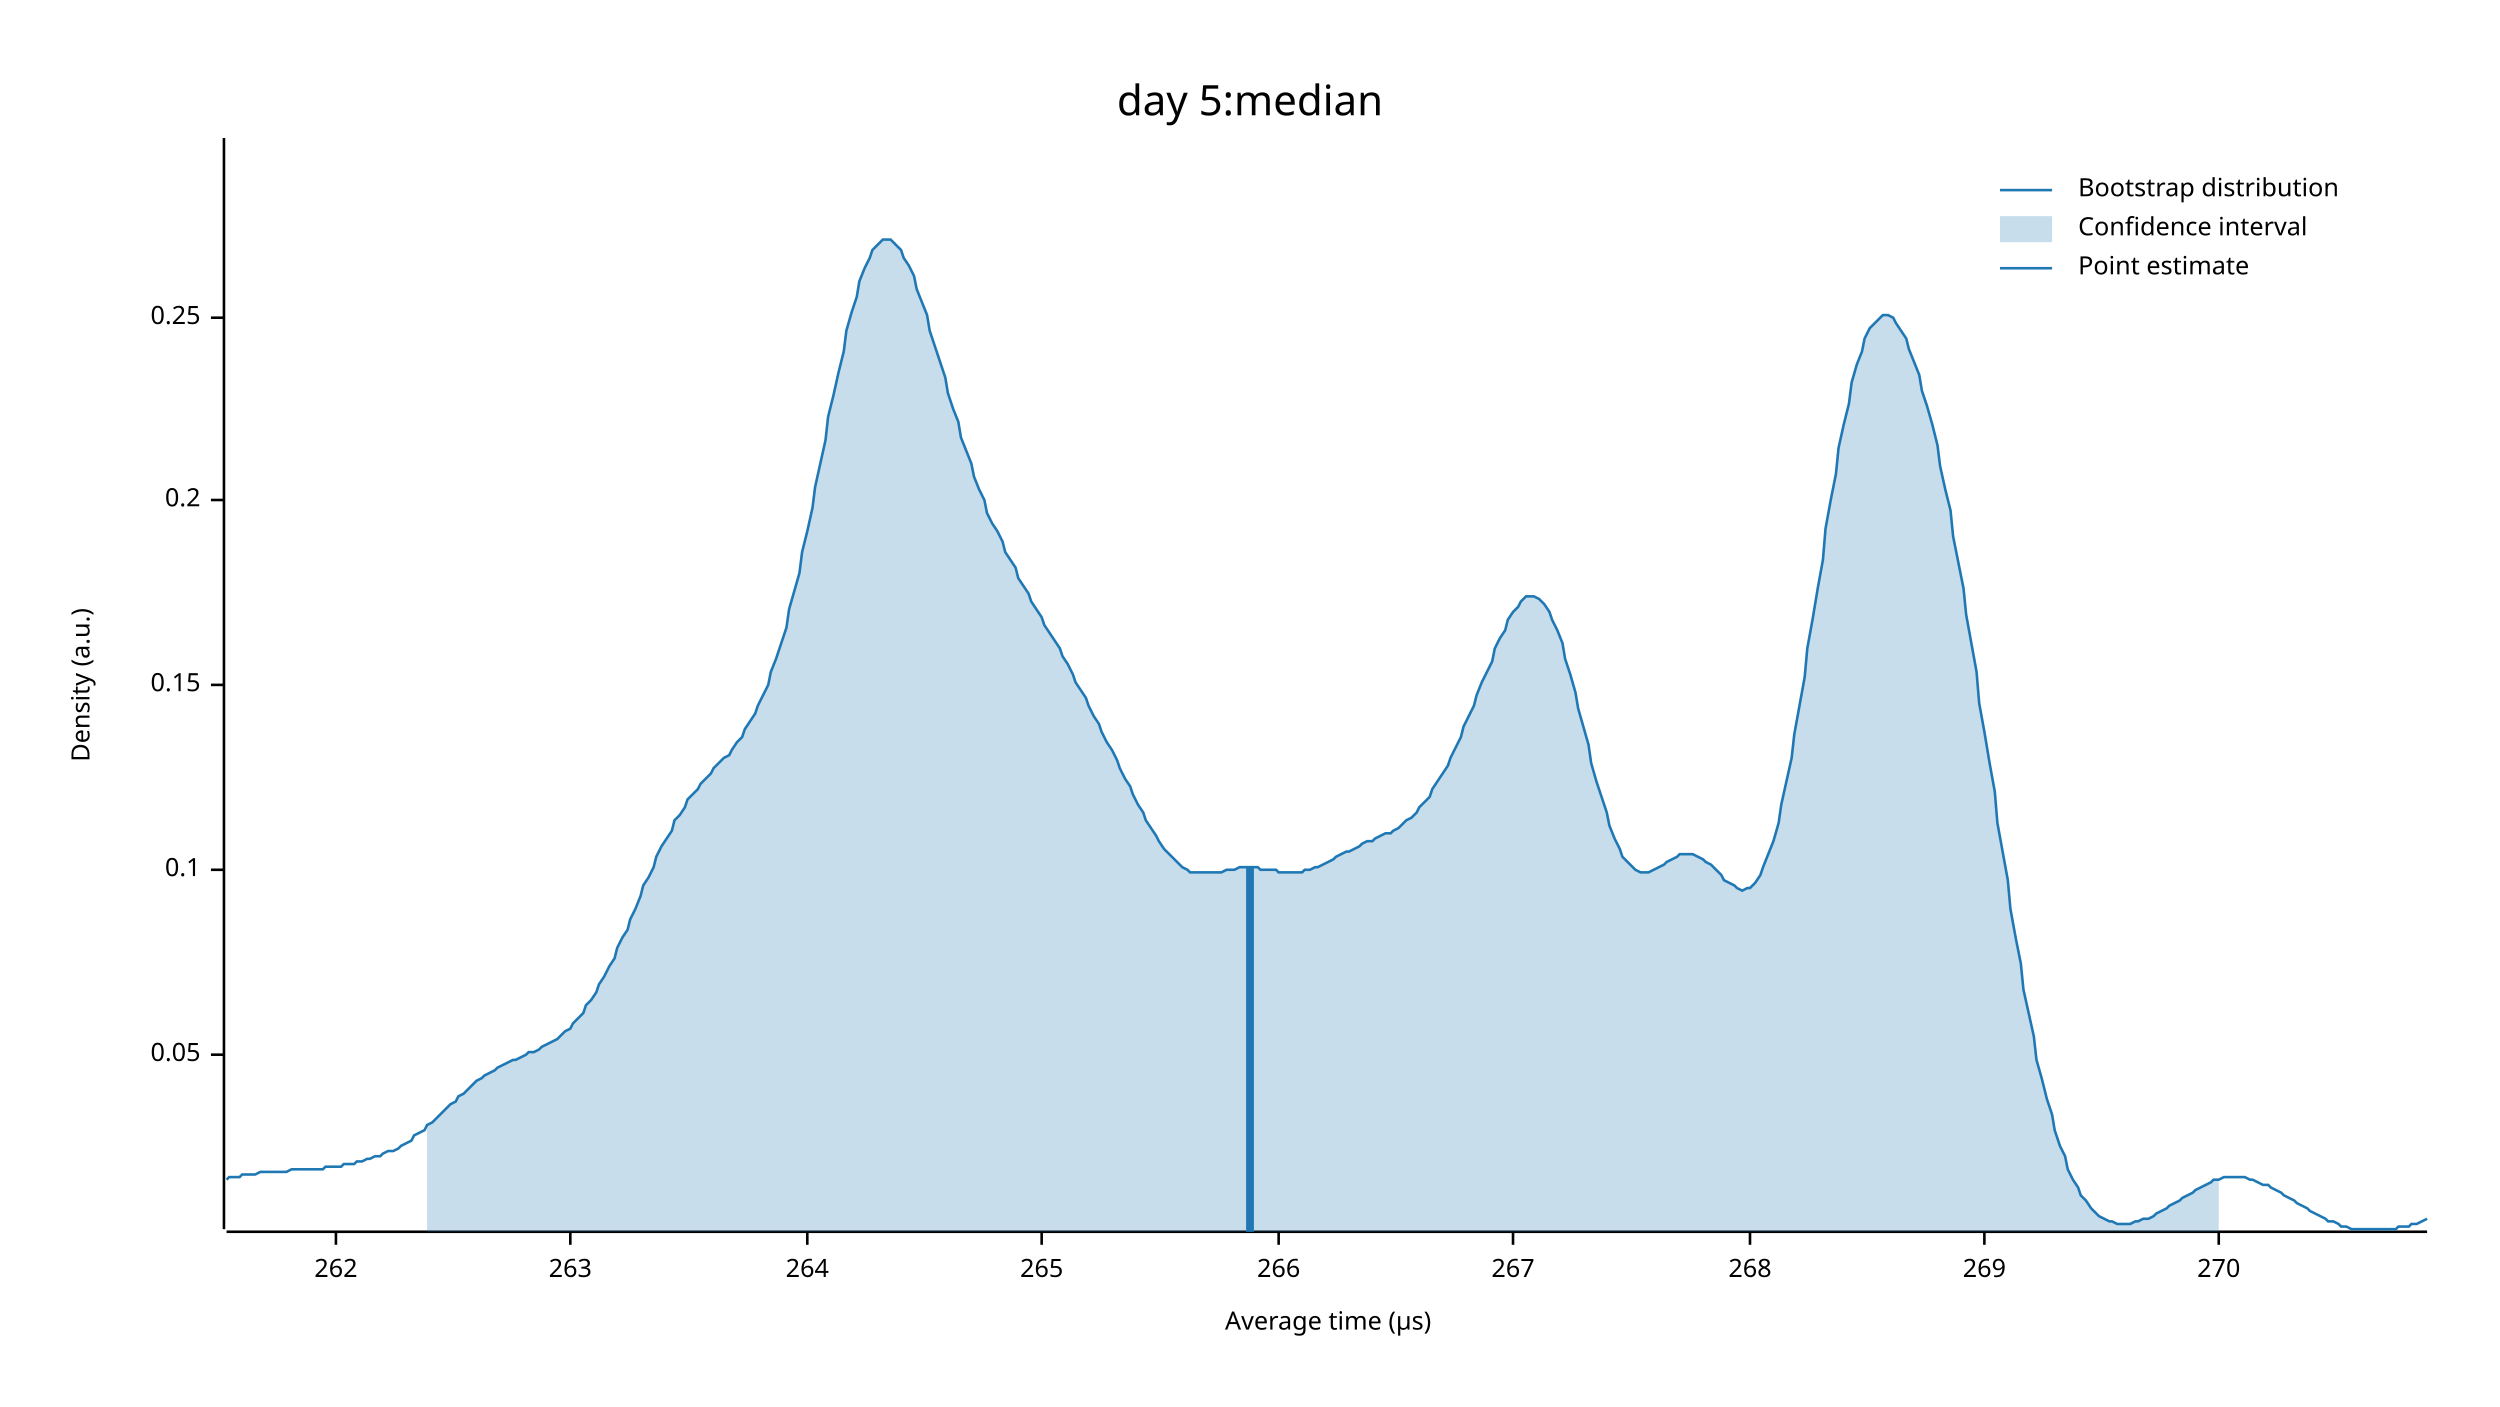
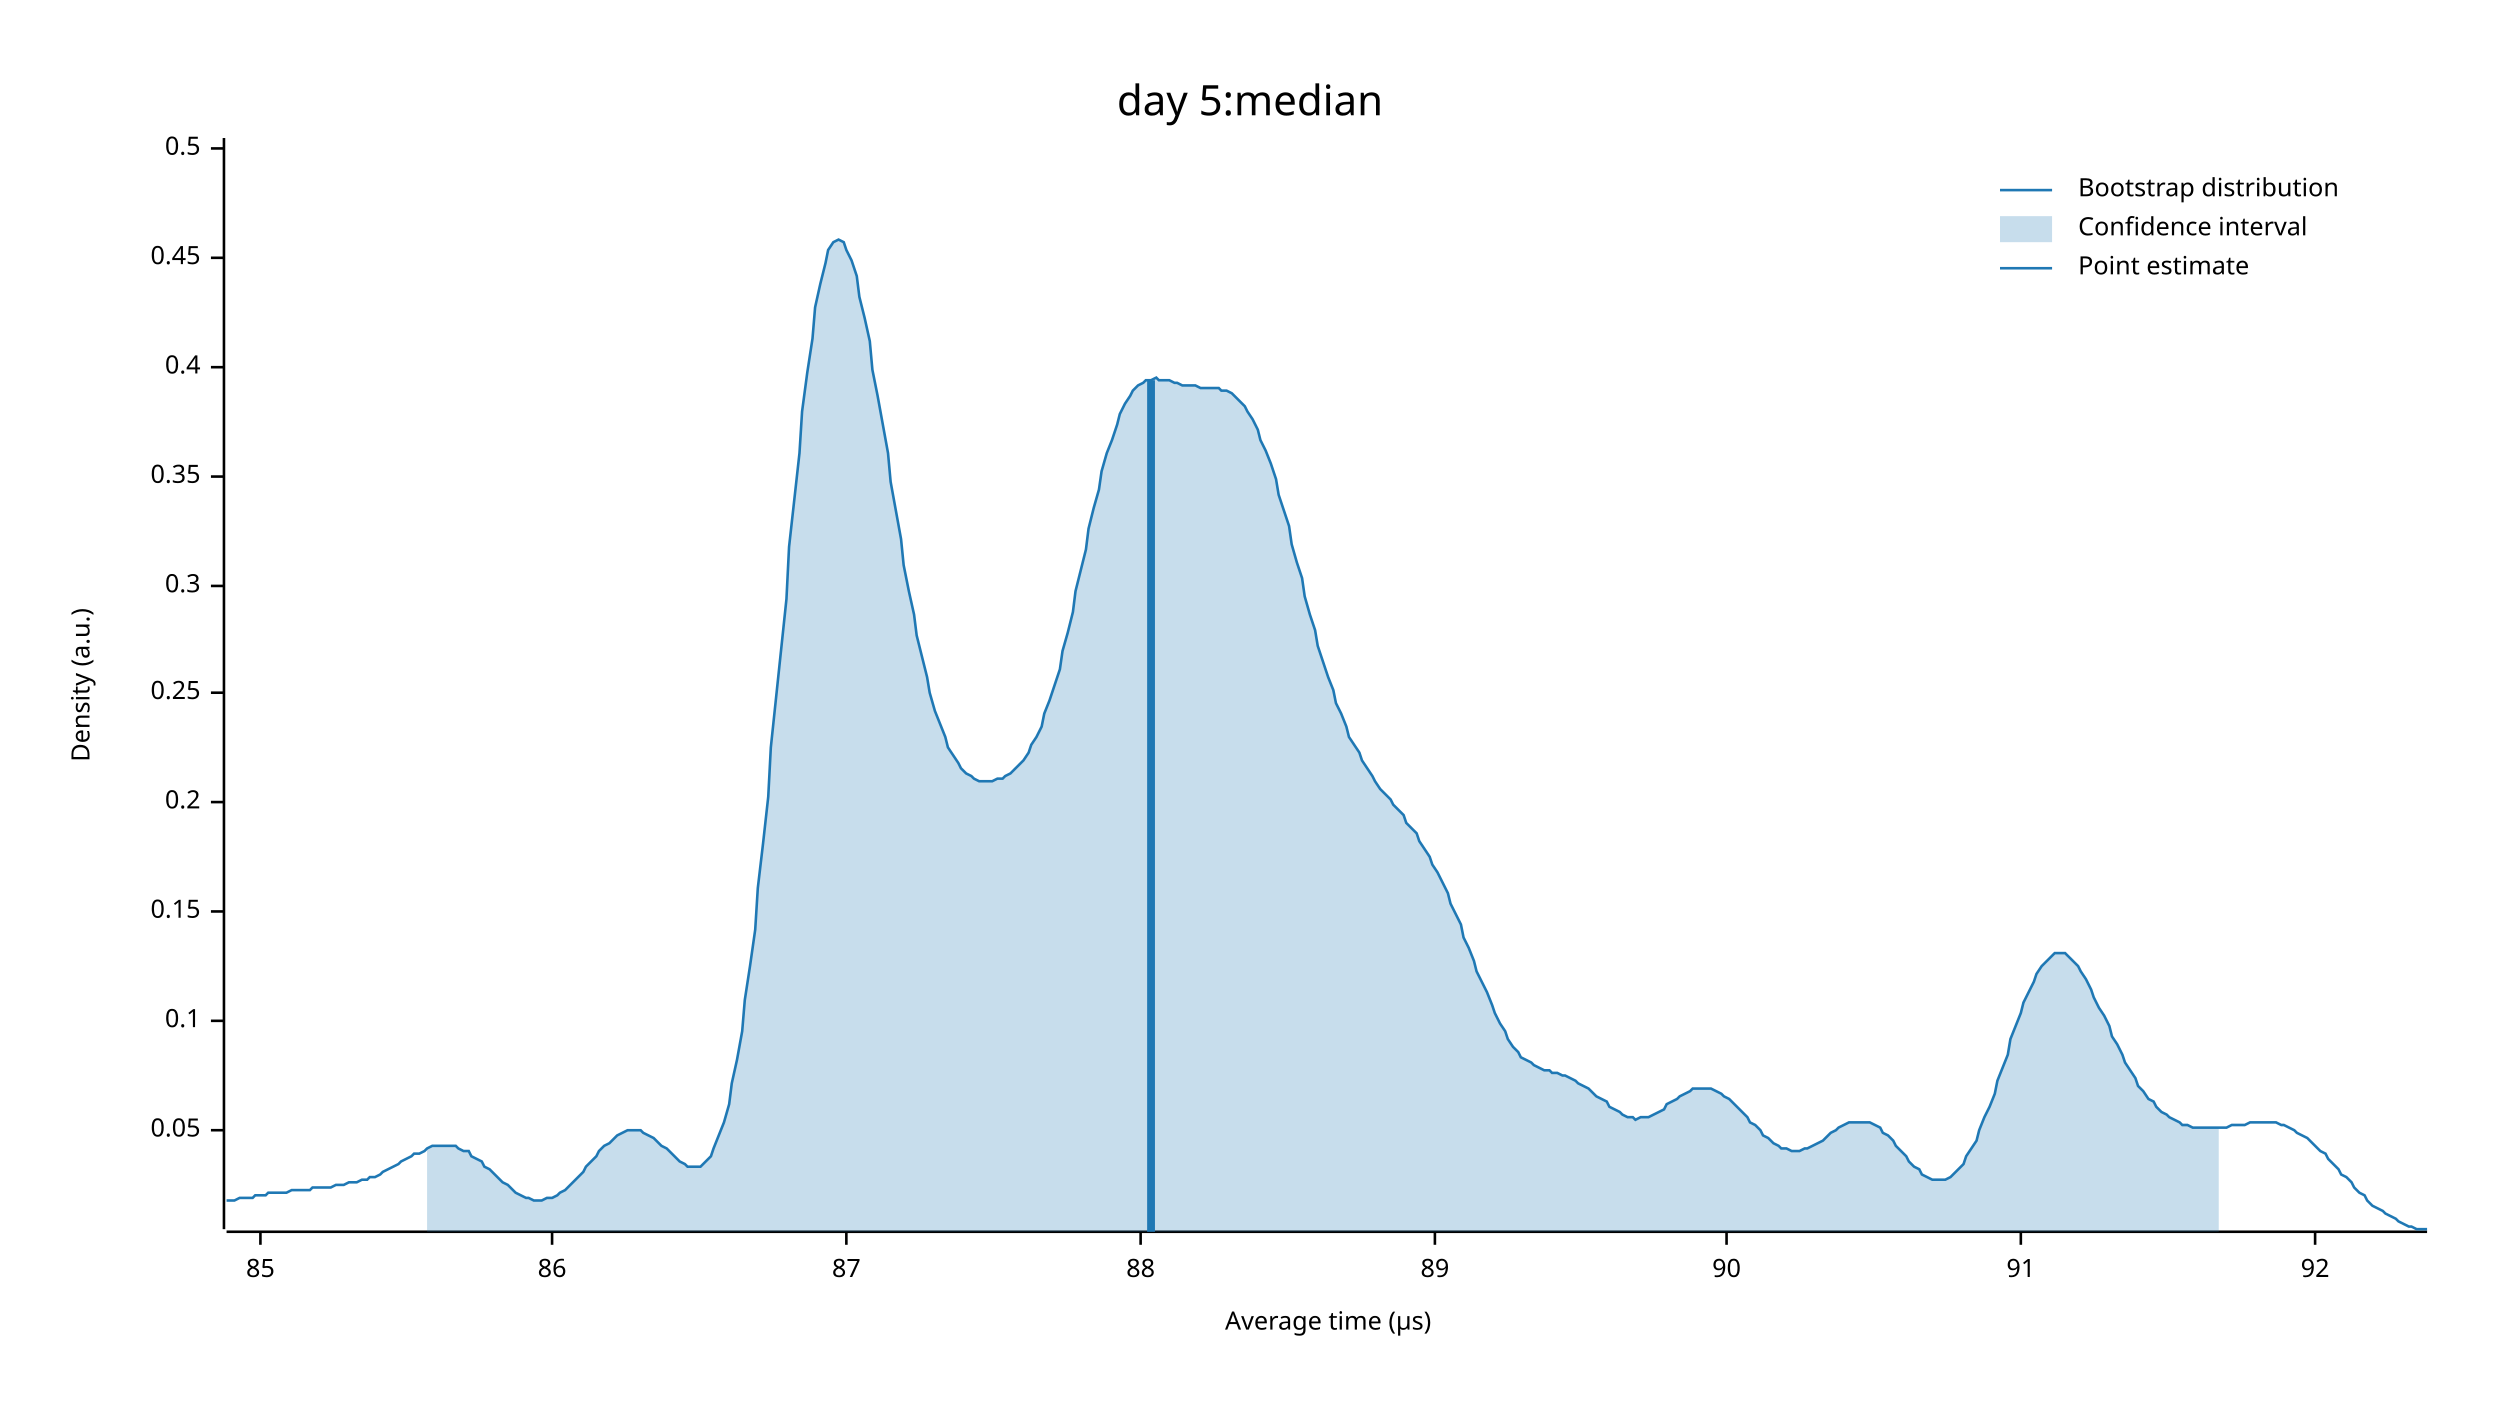
<svg xmlns="http://www.w3.org/2000/svg" width="960" height="540" viewBox="0 0 960 540">
  <text x="480" y="32" dy="0.76em" text-anchor="middle" font-family="sans-serif" font-size="16.129" opacity="1" fill="#000000">
day 5:median
</text>
  <text x="27" y="263" dy="0.76em" text-anchor="middle" font-family="sans-serif" font-size="9.677" opacity="1" fill="#000000" transform="rotate(270, 27, 263)">
Density (a.u.)
</text>
  <text x="510" y="513" dy="-0.5ex" text-anchor="middle" font-family="sans-serif" font-size="9.677" opacity="1" fill="#000000">
Average time (µs)
</text>
  <polyline fill="none" opacity="1" stroke="#000000" stroke-width="1" points="86,53 86,472 " />
-   <text x="77" y="405" dy="0.5ex" text-anchor="end" font-family="sans-serif" font-size="9.677" opacity="1" fill="#000000">
+   <text x="77" y="434" dy="0.5ex" text-anchor="end" font-family="sans-serif" font-size="9.677" opacity="1" fill="#000000">
0.05
</text>
-   <polyline fill="none" opacity="1" stroke="#000000" stroke-width="1" points="81,405 86,405 " />
-   <text x="77" y="334" dy="0.5ex" text-anchor="end" font-family="sans-serif" font-size="9.677" opacity="1" fill="#000000">
+   <polyline fill="none" opacity="1" stroke="#000000" stroke-width="1" points="81,434 86,434 " />
+   <text x="77" y="392" dy="0.5ex" text-anchor="end" font-family="sans-serif" font-size="9.677" opacity="1" fill="#000000">
0.1
</text>
-   <polyline fill="none" opacity="1" stroke="#000000" stroke-width="1" points="81,334 86,334 " />
-   <text x="77" y="263" dy="0.5ex" text-anchor="end" font-family="sans-serif" font-size="9.677" opacity="1" fill="#000000">
+   <polyline fill="none" opacity="1" stroke="#000000" stroke-width="1" points="81,392 86,392 " />
+   <text x="77" y="350" dy="0.5ex" text-anchor="end" font-family="sans-serif" font-size="9.677" opacity="1" fill="#000000">
0.15
</text>
-   <polyline fill="none" opacity="1" stroke="#000000" stroke-width="1" points="81,263 86,263 " />
-   <text x="77" y="192" dy="0.5ex" text-anchor="end" font-family="sans-serif" font-size="9.677" opacity="1" fill="#000000">
+   <polyline fill="none" opacity="1" stroke="#000000" stroke-width="1" points="81,350 86,350 " />
+   <text x="77" y="308" dy="0.5ex" text-anchor="end" font-family="sans-serif" font-size="9.677" opacity="1" fill="#000000">
0.2
</text>
-   <polyline fill="none" opacity="1" stroke="#000000" stroke-width="1" points="81,192 86,192 " />
-   <text x="77" y="122" dy="0.5ex" text-anchor="end" font-family="sans-serif" font-size="9.677" opacity="1" fill="#000000">
+   <polyline fill="none" opacity="1" stroke="#000000" stroke-width="1" points="81,308 86,308 " />
+   <text x="77" y="266" dy="0.5ex" text-anchor="end" font-family="sans-serif" font-size="9.677" opacity="1" fill="#000000">
0.25
</text>
-   <polyline fill="none" opacity="1" stroke="#000000" stroke-width="1" points="81,122 86,122 " />
+   <polyline fill="none" opacity="1" stroke="#000000" stroke-width="1" points="81,266 86,266 " />
+   <text x="77" y="225" dy="0.5ex" text-anchor="end" font-family="sans-serif" font-size="9.677" opacity="1" fill="#000000">
+ 0.3
+ </text>
+   <polyline fill="none" opacity="1" stroke="#000000" stroke-width="1" points="81,225 86,225 " />
+   <text x="77" y="183" dy="0.5ex" text-anchor="end" font-family="sans-serif" font-size="9.677" opacity="1" fill="#000000">
+ 0.35
+ </text>
+   <polyline fill="none" opacity="1" stroke="#000000" stroke-width="1" points="81,183 86,183 " />
+   <text x="77" y="141" dy="0.5ex" text-anchor="end" font-family="sans-serif" font-size="9.677" opacity="1" fill="#000000">
+ 0.4
+ </text>
+   <polyline fill="none" opacity="1" stroke="#000000" stroke-width="1" points="81,141 86,141 " />
+   <text x="77" y="99" dy="0.5ex" text-anchor="end" font-family="sans-serif" font-size="9.677" opacity="1" fill="#000000">
+ 0.45
+ </text>
+   <polyline fill="none" opacity="1" stroke="#000000" stroke-width="1" points="81,99 86,99 " />
+   <text x="77" y="57" dy="0.5ex" text-anchor="end" font-family="sans-serif" font-size="9.677" opacity="1" fill="#000000">
+ 0.5
+ </text>
+   <polyline fill="none" opacity="1" stroke="#000000" stroke-width="1" points="81,57 86,57 " />
  <polyline fill="none" opacity="1" stroke="#000000" stroke-width="1" points="87,473 932,473 " />
-   <text x="129" y="483" dy="0.76em" text-anchor="middle" font-family="sans-serif" font-size="9.677" opacity="1" fill="#000000">
- 262
+   <text x="100" y="483" dy="0.76em" text-anchor="middle" font-family="sans-serif" font-size="9.677" opacity="1" fill="#000000">
+ 85
</text>
-   <polyline fill="none" opacity="1" stroke="#000000" stroke-width="1" points="129,473 129,478 " />
-   <text x="219" y="483" dy="0.76em" text-anchor="middle" font-family="sans-serif" font-size="9.677" opacity="1" fill="#000000">
- 263
+   <polyline fill="none" opacity="1" stroke="#000000" stroke-width="1" points="100,473 100,478 " />
+   <text x="212" y="483" dy="0.76em" text-anchor="middle" font-family="sans-serif" font-size="9.677" opacity="1" fill="#000000">
+ 86
</text>
-   <polyline fill="none" opacity="1" stroke="#000000" stroke-width="1" points="219,473 219,478 " />
-   <text x="310" y="483" dy="0.76em" text-anchor="middle" font-family="sans-serif" font-size="9.677" opacity="1" fill="#000000">
- 264
+   <polyline fill="none" opacity="1" stroke="#000000" stroke-width="1" points="212,473 212,478 " />
+   <text x="325" y="483" dy="0.76em" text-anchor="middle" font-family="sans-serif" font-size="9.677" opacity="1" fill="#000000">
+ 87
</text>
-   <polyline fill="none" opacity="1" stroke="#000000" stroke-width="1" points="310,473 310,478 " />
-   <text x="400" y="483" dy="0.76em" text-anchor="middle" font-family="sans-serif" font-size="9.677" opacity="1" fill="#000000">
- 265
+   <polyline fill="none" opacity="1" stroke="#000000" stroke-width="1" points="325,473 325,478 " />
+   <text x="438" y="483" dy="0.76em" text-anchor="middle" font-family="sans-serif" font-size="9.677" opacity="1" fill="#000000">
+ 88
</text>
-   <polyline fill="none" opacity="1" stroke="#000000" stroke-width="1" points="400,473 400,478 " />
-   <text x="491" y="483" dy="0.76em" text-anchor="middle" font-family="sans-serif" font-size="9.677" opacity="1" fill="#000000">
- 266
+   <polyline fill="none" opacity="1" stroke="#000000" stroke-width="1" points="438,473 438,478 " />
+   <text x="551" y="483" dy="0.76em" text-anchor="middle" font-family="sans-serif" font-size="9.677" opacity="1" fill="#000000">
+ 89
</text>
-   <polyline fill="none" opacity="1" stroke="#000000" stroke-width="1" points="491,473 491,478 " />
-   <text x="581" y="483" dy="0.76em" text-anchor="middle" font-family="sans-serif" font-size="9.677" opacity="1" fill="#000000">
- 267
+   <polyline fill="none" opacity="1" stroke="#000000" stroke-width="1" points="551,473 551,478 " />
+   <text x="663" y="483" dy="0.76em" text-anchor="middle" font-family="sans-serif" font-size="9.677" opacity="1" fill="#000000">
+ 90
</text>
-   <polyline fill="none" opacity="1" stroke="#000000" stroke-width="1" points="581,473 581,478 " />
-   <text x="672" y="483" dy="0.76em" text-anchor="middle" font-family="sans-serif" font-size="9.677" opacity="1" fill="#000000">
- 268
+   <polyline fill="none" opacity="1" stroke="#000000" stroke-width="1" points="663,473 663,478 " />
+   <text x="776" y="483" dy="0.76em" text-anchor="middle" font-family="sans-serif" font-size="9.677" opacity="1" fill="#000000">
+ 91
</text>
-   <polyline fill="none" opacity="1" stroke="#000000" stroke-width="1" points="672,473 672,478 " />
-   <text x="762" y="483" dy="0.76em" text-anchor="middle" font-family="sans-serif" font-size="9.677" opacity="1" fill="#000000">
- 269
+   <polyline fill="none" opacity="1" stroke="#000000" stroke-width="1" points="776,473 776,478 " />
+   <text x="889" y="483" dy="0.76em" text-anchor="middle" font-family="sans-serif" font-size="9.677" opacity="1" fill="#000000">
+ 92
</text>
-   <polyline fill="none" opacity="1" stroke="#000000" stroke-width="1" points="762,473 762,478 " />
-   <text x="852" y="483" dy="0.76em" text-anchor="middle" font-family="sans-serif" font-size="9.677" opacity="1" fill="#000000">
- 270
- </text>
-   <polyline fill="none" opacity="1" stroke="#000000" stroke-width="1" points="852,473 852,478 " />
-   <polyline fill="none" opacity="1" stroke="#1F78B4" stroke-width="1" points="87,453 88,452 90,452 92,452 93,451 95,451 97,451 98,451 100,450 102,450 103,450 105,450 107,450 109,450 110,450 112,449 114,449 115,449 117,449 119,449 120,449 122,449 124,449 125,448 127,448 129,448 131,448 132,447 134,447 136,447 137,446 139,446 141,445 142,445 144,444 146,444 147,443 149,442 151,442 153,441 154,440 156,439 158,438 159,436 161,435 163,434 164,432 166,431 168,429 169,428 171,426 173,424 175,423 176,421 178,420 180,418 181,417 183,415 185,414 186,413 188,412 190,411 191,410 193,409 195,408 197,407 198,407 200,406 202,405 203,404 205,404 207,403 208,402 210,401 212,400 214,399 215,398 217,396 219,395 220,393 222,391 224,389 225,386 227,384 229,381 230,378 232,375 234,371 236,368 237,364 239,360 241,357 242,353 244,349 246,344 247,340 249,337 251,333 252,329 254,325 256,322 258,319 259,315 261,313 263,310 264,307 266,305 268,303 269,301 271,299 273,297 274,295 276,293 278,291 280,290 281,288 283,285 285,283 286,280 288,277 290,274 291,271 293,267 295,263 296,258 298,253 300,247 302,241 303,234 305,227 307,220 308,212 310,204 312,195 313,187 315,178 317,169 318,160 320,152 322,143 324,135 325,127 327,120 329,114 330,108 332,103 334,99 335,96 337,94 339,92 341,92 342,92 344,94 346,96 347,99 349,102 351,106 352,111 354,116 356,121 357,127 359,133 361,139 363,145 364,151 366,157 368,162 369,168 371,173 373,178 374,183 376,188 378,192 379,197 381,201 383,204 385,208 386,212 388,215 390,218 391,222 393,225 395,228 396,231 398,234 400,237 401,240 403,243 405,246 407,249 408,252 410,255 412,259 413,262 415,265 417,268 418,271 420,275 422,278 423,281 425,285 427,288 429,292 430,295 432,299 434,302 435,305 437,309 439,312 440,315 442,318 444,321 445,323 447,326 449,328 451,330 452,331 454,333 456,334 457,335 459,335 461,335 462,335 464,335 466,335 468,335 469,335 471,334 473,334 474,334 476,333 478,333 479,333 481,333 483,333 484,334 486,334 488,334 490,334 491,335 493,335 495,335 496,335 498,335 500,335 501,334 503,334 505,333 506,333 508,332 510,331 512,330 513,329 515,328 517,327 518,327 520,326 522,325 523,324 525,323 527,323 528,322 530,321 532,320 534,320 535,319 537,318 539,316 540,315 542,314 544,312 545,310 547,308 549,306 550,303 552,300 554,297 556,294 557,291 559,287 561,283 562,279 564,275 566,271 567,267 569,262 571,258 573,254 574,249 576,245 578,242 579,238 581,235 583,233 584,231 586,229 588,229 589,229 591,230 593,232 595,235 596,238 598,242 600,247 601,253 603,259 605,266 606,272 608,279 610,286 611,293 613,300 615,306 617,312 618,317 620,322 622,326 623,329 625,331 627,333 628,334 630,335 632,335 633,335 635,334 637,333 639,332 640,331 642,330 644,329 645,328 647,328 649,328 650,328 652,329 654,330 655,331 657,332 659,334 661,336 662,338 664,339 666,340 667,341 669,342 671,341 672,341 674,339 676,336 677,333 679,328 681,323 683,316 684,309 686,300 688,291 689,282 691,271 693,260 694,249 696,238 698,226 700,215 701,203 703,192 705,182 706,172 708,163 710,155 711,147 713,140 715,135 716,130 718,126 720,124 722,122 723,121 725,121 727,122 728,124 730,127 732,130 733,134 735,139 737,144 738,150 740,156 742,163 744,171 745,179 747,188 749,196 750,206 752,216 754,226 755,236 757,247 759,258 760,270 762,281 764,293 766,304 767,316 769,327 771,338 772,349 774,360 776,370 777,380 779,389 781,398 782,407 784,414 786,422 788,428 789,434 791,440 793,444 794,449 796,453 798,456 799,459 801,461 803,464 804,465 806,467 808,468 810,469 811,469 813,470 815,470 816,470 818,470 820,469 821,469 823,468 825,468 827,467 828,466 830,465 832,464 833,463 835,462 837,461 838,460 840,459 842,458 843,457 845,456 847,455 849,454 850,453 852,453 854,452 855,452 857,452 859,452 860,452 862,452 864,453 865,453 867,454 869,455 871,455 872,456 874,457 876,458 877,459 879,460 881,461 882,462 884,463 886,464 887,465 889,466 891,467 893,468 894,469 896,469 898,470 899,471 901,471 903,472 904,472 906,472 908,472 909,472 911,472 913,472 915,472 916,472 918,472 920,472 921,471 923,471 925,471 926,470 928,470 930,469 932,468 " />
-   <polygon opacity="0.25" fill="#1F78B4" points="164,432 166,431 168,429 169,428 171,426 173,424 175,423 176,421 178,420 180,418 181,417 183,415 185,414 186,413 188,412 190,411 191,410 193,409 195,408 197,407 198,407 200,406 202,405 203,404 205,404 207,403 208,402 210,401 212,400 214,399 215,398 217,396 219,395 220,393 222,391 224,389 225,386 227,384 229,381 230,378 232,375 234,371 236,368 237,364 239,360 241,357 242,353 244,349 246,344 247,340 249,337 251,333 252,329 254,325 256,322 258,319 259,315 261,313 263,310 264,307 266,305 268,303 269,301 271,299 273,297 274,295 276,293 278,291 280,290 281,288 283,285 285,283 286,280 288,277 290,274 291,271 293,267 295,263 296,258 298,253 300,247 302,241 303,234 305,227 307,220 308,212 310,204 312,195 313,187 315,178 317,169 318,160 320,152 322,143 324,135 325,127 327,120 329,114 330,108 332,103 334,99 335,96 337,94 339,92 341,92 342,92 344,94 346,96 347,99 349,102 351,106 352,111 354,116 356,121 357,127 359,133 361,139 363,145 364,151 366,157 368,162 369,168 371,173 373,178 374,183 376,188 378,192 379,197 381,201 383,204 385,208 386,212 388,215 390,218 391,222 393,225 395,228 396,231 398,234 400,237 401,240 403,243 405,246 407,249 408,252 410,255 412,259 413,262 415,265 417,268 418,271 420,275 422,278 423,281 425,285 427,288 429,292 430,295 432,299 434,302 435,305 437,309 439,312 440,315 442,318 444,321 445,323 447,326 449,328 451,330 452,331 454,333 456,334 457,335 459,335 461,335 462,335 464,335 466,335 468,335 469,335 471,334 473,334 474,334 476,333 478,333 479,333 481,333 483,333 484,334 486,334 488,334 490,334 491,335 493,335 495,335 496,335 498,335 500,335 501,334 503,334 505,333 506,333 508,332 510,331 512,330 513,329 515,328 517,327 518,327 520,326 522,325 523,324 525,323 527,323 528,322 530,321 532,320 534,320 535,319 537,318 539,316 540,315 542,314 544,312 545,310 547,308 549,306 550,303 552,300 554,297 556,294 557,291 559,287 561,283 562,279 564,275 566,271 567,267 569,262 571,258 573,254 574,249 576,245 578,242 579,238 581,235 583,233 584,231 586,229 588,229 589,229 591,230 593,232 595,235 596,238 598,242 600,247 601,253 603,259 605,266 606,272 608,279 610,286 611,293 613,300 615,306 617,312 618,317 620,322 622,326 623,329 625,331 627,333 628,334 630,335 632,335 633,335 635,334 637,333 639,332 640,331 642,330 644,329 645,328 647,328 649,328 650,328 652,329 654,330 655,331 657,332 659,334 661,336 662,338 664,339 666,340 667,341 669,342 671,341 672,341 674,339 676,336 677,333 679,328 681,323 683,316 684,309 686,300 688,291 689,282 691,271 693,260 694,249 696,238 698,226 700,215 701,203 703,192 705,182 706,172 708,163 710,155 711,147 713,140 715,135 716,130 718,126 720,124 722,122 723,121 725,121 727,122 728,124 730,127 732,130 733,134 735,139 737,144 738,150 740,156 742,163 744,171 745,179 747,188 749,196 750,206 752,216 754,226 755,236 757,247 759,258 760,270 762,281 764,293 766,304 767,316 769,327 771,338 772,349 774,360 776,370 777,380 779,389 781,398 782,407 784,414 786,422 788,428 789,434 791,440 793,444 794,449 796,453 798,456 799,459 801,461 803,464 804,465 806,467 808,468 810,469 811,469 813,470 815,470 816,470 818,470 820,469 821,469 823,468 825,468 827,467 828,466 830,465 832,464 833,463 835,462 837,461 838,460 840,459 842,458 843,457 845,456 847,455 849,454 850,453 852,453 852,473 164,473 " />
-   <polyline fill="none" opacity="1" stroke="#1F78B4" stroke-width="3" points="480,473 480,333 " />
+   <polyline fill="none" opacity="1" stroke="#000000" stroke-width="1" points="889,473 889,478 " />
+   <polyline fill="none" opacity="1" stroke="#1F78B4" stroke-width="1" points="87,461 88,461 90,461 92,460 93,460 95,460 97,460 98,459 100,459 102,459 103,458 105,458 107,458 109,458 110,458 112,457 114,457 115,457 117,457 119,457 120,456 122,456 124,456 125,456 127,456 129,455 131,455 132,455 134,454 136,454 137,454 139,453 141,453 142,452 144,452 146,451 147,450 149,449 151,448 153,447 154,446 156,445 158,444 159,443 161,443 163,442 164,441 166,440 168,440 169,440 171,440 173,440 175,440 176,441 178,442 180,442 181,444 183,445 185,446 186,448 188,449 190,451 191,452 193,454 195,455 197,457 198,458 200,459 202,460 203,460 205,461 207,461 208,461 210,460 212,460 214,459 215,458 217,457 219,455 220,454 222,452 224,450 225,448 227,446 229,444 230,442 232,440 234,439 236,437 237,436 239,435 241,434 242,434 244,434 246,434 247,435 249,436 251,437 252,438 254,440 256,441 258,443 259,444 261,446 263,447 264,448 266,448 268,448 269,448 271,446 273,444 274,441 276,436 278,431 280,424 281,416 283,407 285,396 286,384 288,371 290,357 291,341 293,324 295,306 296,287 298,268 300,249 302,230 303,210 305,192 307,174 308,158 310,143 312,130 313,118 315,109 317,101 318,96 320,93 322,92 324,93 325,96 327,100 329,106 330,114 332,122 334,131 335,142 337,152 339,163 341,174 342,185 344,196 346,207 347,217 349,227 351,236 352,244 354,252 356,260 357,266 359,273 361,278 363,283 364,287 366,290 368,293 369,295 371,297 373,298 374,299 376,300 378,300 379,300 381,300 383,299 385,299 386,298 388,297 390,295 391,294 393,292 395,289 396,286 398,283 400,279 401,274 403,269 405,263 407,257 408,250 410,243 412,235 413,227 415,219 417,211 418,203 420,195 422,188 423,181 425,174 427,169 429,163 430,159 432,155 434,152 435,150 437,148 439,147 440,146 442,146 444,145 445,146 447,146 449,146 451,147 452,147 454,148 456,148 457,148 459,148 461,149 462,149 464,149 466,149 468,149 469,150 471,150 473,151 474,152 476,154 478,156 479,158 481,161 483,165 484,169 486,173 488,178 490,184 491,190 493,196 495,202 496,209 498,216 500,222 501,229 503,236 505,242 506,248 508,254 510,260 512,265 513,270 515,274 517,279 518,283 520,286 522,289 523,292 525,295 527,298 528,300 530,303 532,305 534,307 535,309 537,311 539,313 540,316 542,318 544,320 545,323 547,326 549,329 550,332 552,335 554,339 556,343 557,347 559,351 561,355 562,360 564,364 566,369 567,373 569,377 571,381 573,386 574,389 576,393 578,396 579,399 581,402 583,404 584,406 586,407 588,408 589,409 591,410 593,411 595,411 596,412 598,412 600,413 601,413 603,414 605,415 606,416 608,417 610,418 611,419 613,421 615,422 617,423 618,425 620,426 622,427 623,428 625,429 627,429 628,430 630,429 632,429 633,429 635,428 637,427 639,426 640,424 642,423 644,422 645,421 647,420 649,419 650,418 652,418 654,418 655,418 657,418 659,419 661,420 662,421 664,422 666,424 667,425 669,427 671,429 672,431 674,432 676,434 677,436 679,437 681,439 683,440 684,441 686,441 688,442 689,442 691,442 693,441 694,441 696,440 698,439 700,438 701,437 703,435 705,434 706,433 708,432 710,431 711,431 713,431 715,431 716,431 718,431 720,432 722,433 723,435 725,436 727,438 728,440 730,442 732,444 733,446 735,448 737,449 738,451 740,452 742,453 744,453 745,453 747,453 749,452 750,451 752,449 754,447 755,444 757,441 759,438 760,434 762,429 764,425 766,420 767,415 769,410 771,405 772,399 774,394 776,389 777,385 779,381 781,377 782,374 784,371 786,369 788,367 789,366 791,366 793,366 794,367 796,369 798,371 799,373 801,376 803,380 804,383 806,387 808,390 810,394 811,398 813,401 815,405 816,408 818,411 820,414 821,417 823,419 825,422 827,423 828,425 830,427 832,428 833,429 835,430 837,431 838,432 840,432 842,433 843,433 845,433 847,433 849,433 850,433 852,433 854,433 855,433 857,432 859,432 860,432 862,432 864,431 865,431 867,431 869,431 871,431 872,431 874,431 876,432 877,432 879,433 881,434 882,435 884,436 886,437 887,438 889,440 891,442 893,443 894,445 896,447 898,449 899,451 901,452 903,454 904,456 906,458 908,459 909,461 911,463 913,464 915,465 916,466 918,467 920,468 921,469 923,470 925,471 926,471 928,472 930,472 932,472 " />
+   <polygon opacity="0.25" fill="#1F78B4" points="164,441 166,440 168,440 169,440 171,440 173,440 175,440 176,441 178,442 180,442 181,444 183,445 185,446 186,448 188,449 190,451 191,452 193,454 195,455 197,457 198,458 200,459 202,460 203,460 205,461 207,461 208,461 210,460 212,460 214,459 215,458 217,457 219,455 220,454 222,452 224,450 225,448 227,446 229,444 230,442 232,440 234,439 236,437 237,436 239,435 241,434 242,434 244,434 246,434 247,435 249,436 251,437 252,438 254,440 256,441 258,443 259,444 261,446 263,447 264,448 266,448 268,448 269,448 271,446 273,444 274,441 276,436 278,431 280,424 281,416 283,407 285,396 286,384 288,371 290,357 291,341 293,324 295,306 296,287 298,268 300,249 302,230 303,210 305,192 307,174 308,158 310,143 312,130 313,118 315,109 317,101 318,96 320,93 322,92 324,93 325,96 327,100 329,106 330,114 332,122 334,131 335,142 337,152 339,163 341,174 342,185 344,196 346,207 347,217 349,227 351,236 352,244 354,252 356,260 357,266 359,273 361,278 363,283 364,287 366,290 368,293 369,295 371,297 373,298 374,299 376,300 378,300 379,300 381,300 383,299 385,299 386,298 388,297 390,295 391,294 393,292 395,289 396,286 398,283 400,279 401,274 403,269 405,263 407,257 408,250 410,243 412,235 413,227 415,219 417,211 418,203 420,195 422,188 423,181 425,174 427,169 429,163 430,159 432,155 434,152 435,150 437,148 439,147 440,146 442,146 444,145 445,146 447,146 449,146 451,147 452,147 454,148 456,148 457,148 459,148 461,149 462,149 464,149 466,149 468,149 469,150 471,150 473,151 474,152 476,154 478,156 479,158 481,161 483,165 484,169 486,173 488,178 490,184 491,190 493,196 495,202 496,209 498,216 500,222 501,229 503,236 505,242 506,248 508,254 510,260 512,265 513,270 515,274 517,279 518,283 520,286 522,289 523,292 525,295 527,298 528,300 530,303 532,305 534,307 535,309 537,311 539,313 540,316 542,318 544,320 545,323 547,326 549,329 550,332 552,335 554,339 556,343 557,347 559,351 561,355 562,360 564,364 566,369 567,373 569,377 571,381 573,386 574,389 576,393 578,396 579,399 581,402 583,404 584,406 586,407 588,408 589,409 591,410 593,411 595,411 596,412 598,412 600,413 601,413 603,414 605,415 606,416 608,417 610,418 611,419 613,421 615,422 617,423 618,425 620,426 622,427 623,428 625,429 627,429 628,430 630,429 632,429 633,429 635,428 637,427 639,426 640,424 642,423 644,422 645,421 647,420 649,419 650,418 652,418 654,418 655,418 657,418 659,419 661,420 662,421 664,422 666,424 667,425 669,427 671,429 672,431 674,432 676,434 677,436 679,437 681,439 683,440 684,441 686,441 688,442 689,442 691,442 693,441 694,441 696,440 698,439 700,438 701,437 703,435 705,434 706,433 708,432 710,431 711,431 713,431 715,431 716,431 718,431 720,432 722,433 723,435 725,436 727,438 728,440 730,442 732,444 733,446 735,448 737,449 738,451 740,452 742,453 744,453 745,453 747,453 749,452 750,451 752,449 754,447 755,444 757,441 759,438 760,434 762,429 764,425 766,420 767,415 769,410 771,405 772,399 774,394 776,389 777,385 779,381 781,377 782,374 784,371 786,369 788,367 789,366 791,366 793,366 794,367 796,369 798,371 799,373 801,376 803,380 804,383 806,387 808,390 810,394 811,398 813,401 815,405 816,408 818,411 820,414 821,417 823,419 825,422 827,423 828,425 830,427 832,428 833,429 835,430 837,431 838,432 840,432 842,433 843,433 845,433 847,433 849,433 850,433 852,433 852,473 164,473 " />
+   <polyline fill="none" opacity="1" stroke="#1F78B4" stroke-width="3" points="442,473 442,146 " />
  <text x="798" y="68" dy="0.76em" text-anchor="start" font-family="sans-serif" font-size="9.677" opacity="1" fill="#000000">
Bootstrap distribution
</text>
  <text x="798" y="83" dy="0.76em" text-anchor="start" font-family="sans-serif" font-size="9.677" opacity="1" fill="#000000">
Confidence interval
</text>
  <text x="798" y="98" dy="0.76em" text-anchor="start" font-family="sans-serif" font-size="9.677" opacity="1" fill="#000000">
Point estimate
</text>
  <polyline fill="none" opacity="1" stroke="#1F78B4" stroke-width="1" points="768,73 788,73 " />
  <rect x="768" y="83" width="20" height="10" opacity="0.25" fill="#1F78B4" stroke="none" />
  <polyline fill="none" opacity="1" stroke="#1F78B4" stroke-width="1" points="768,103 788,103 " />
</svg>
